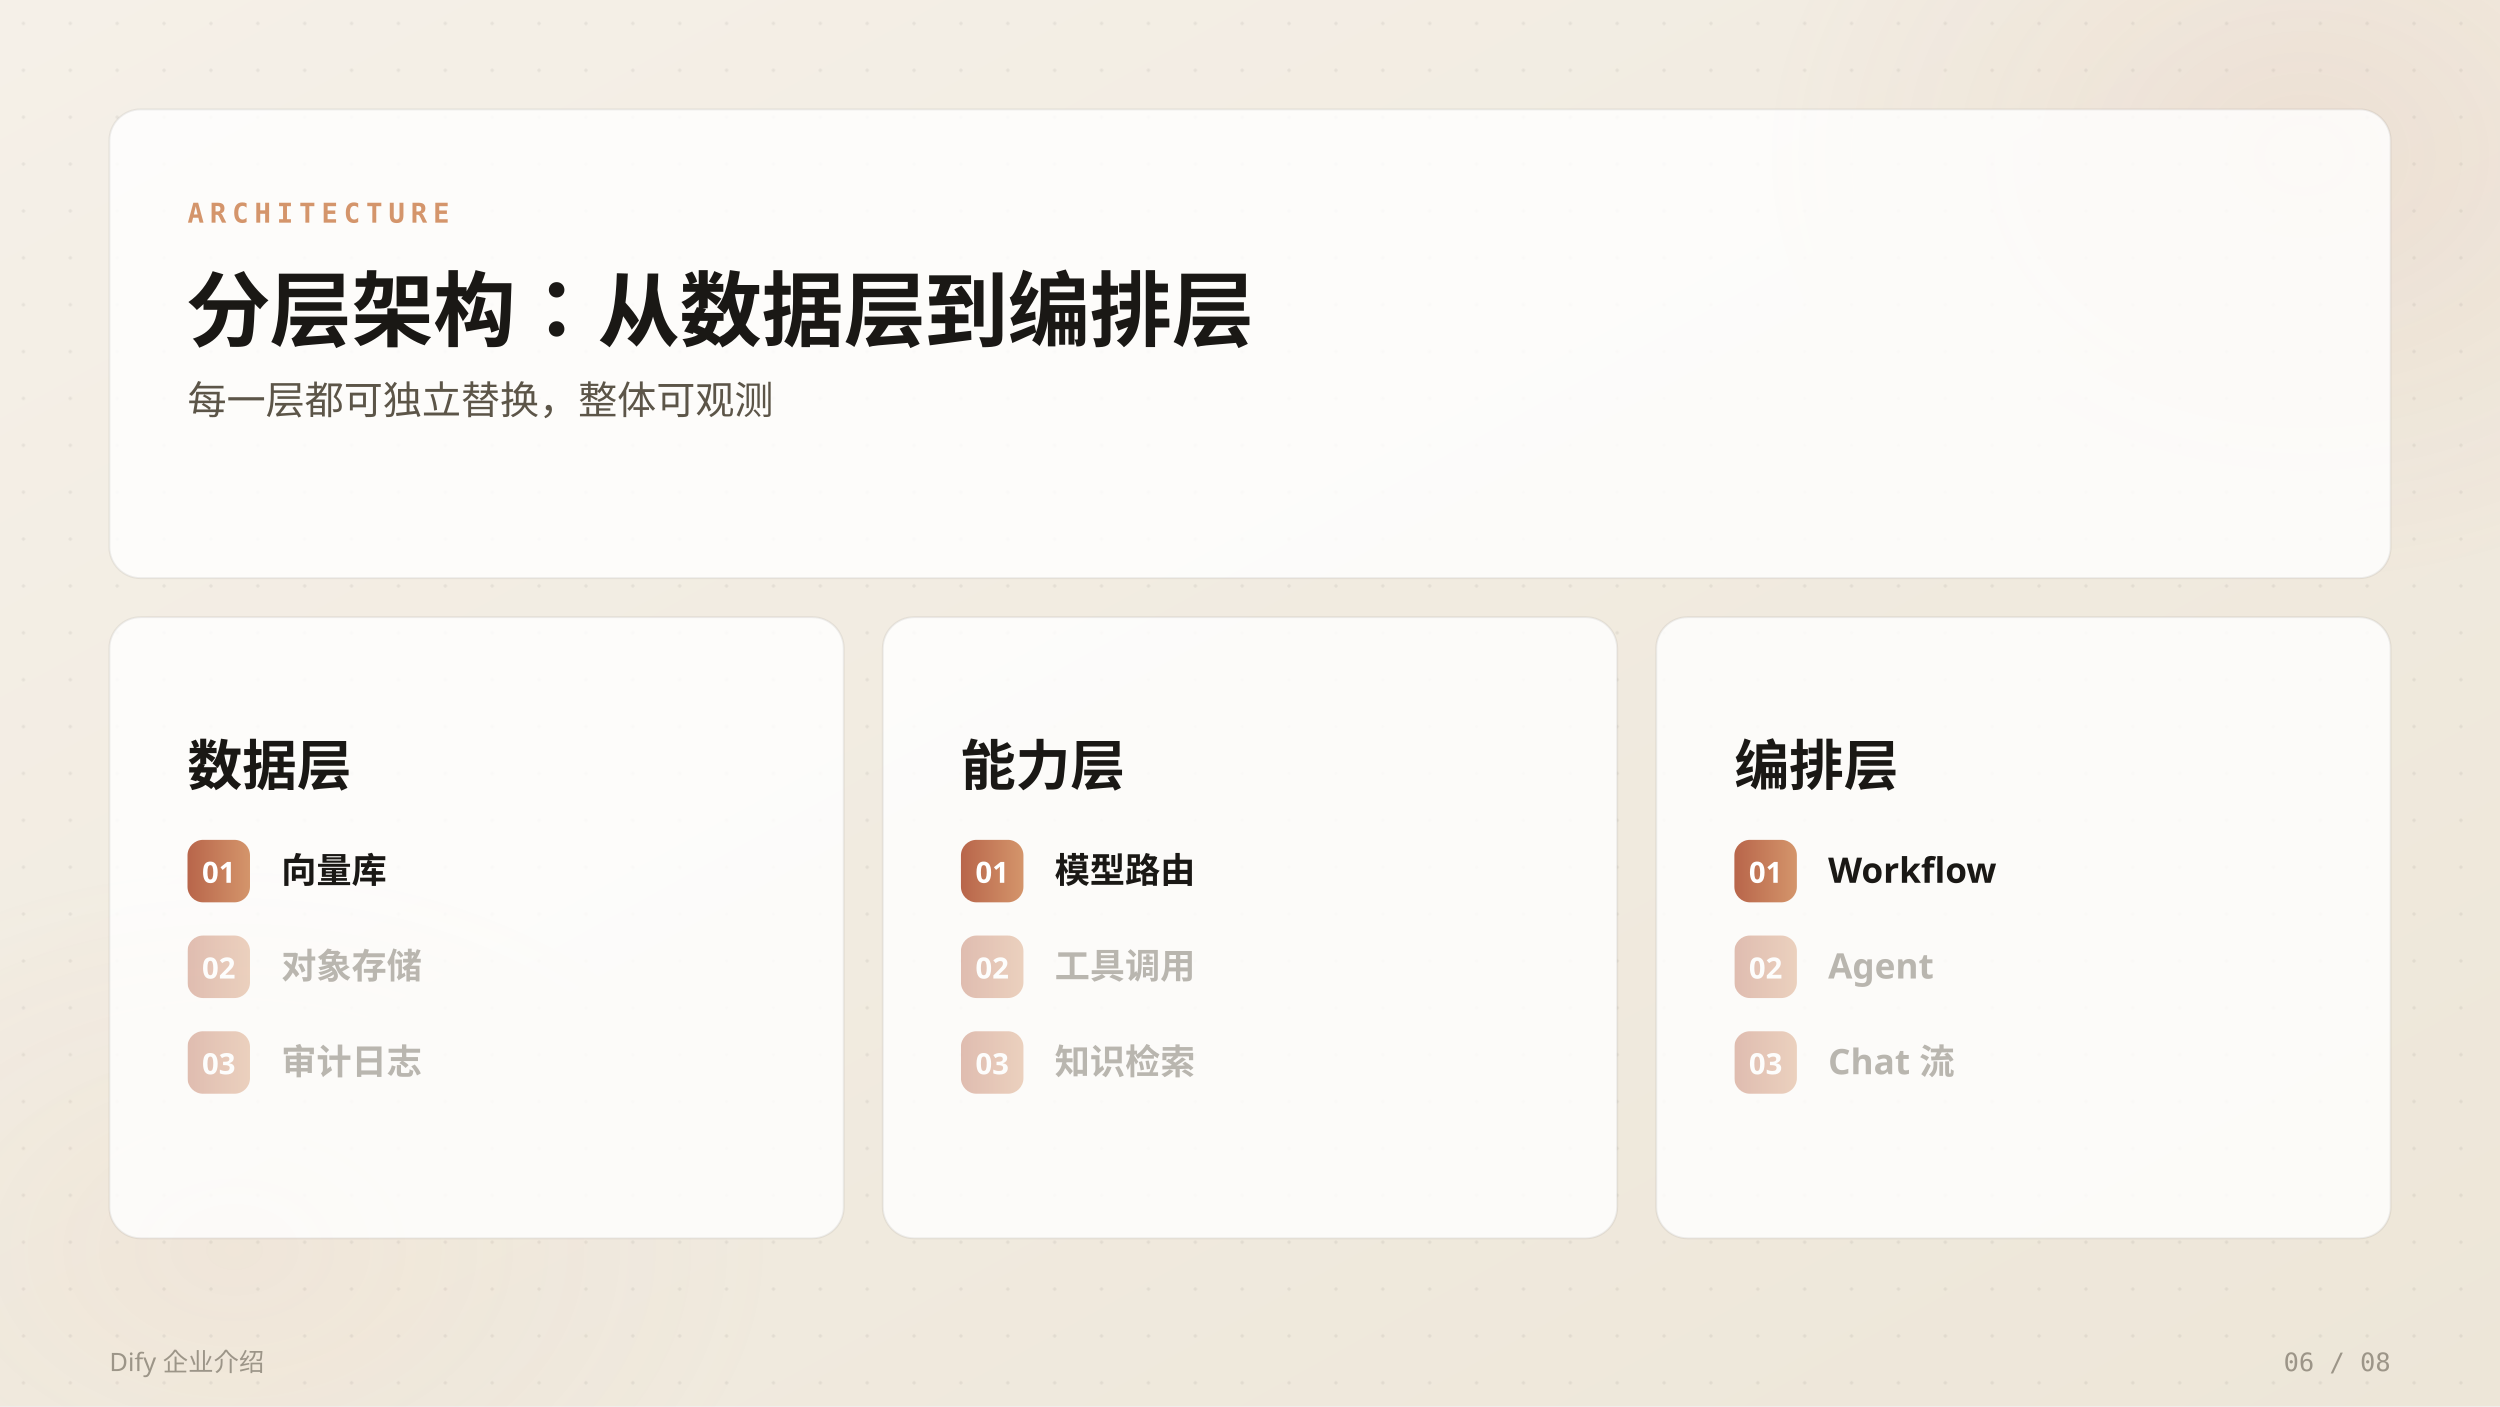
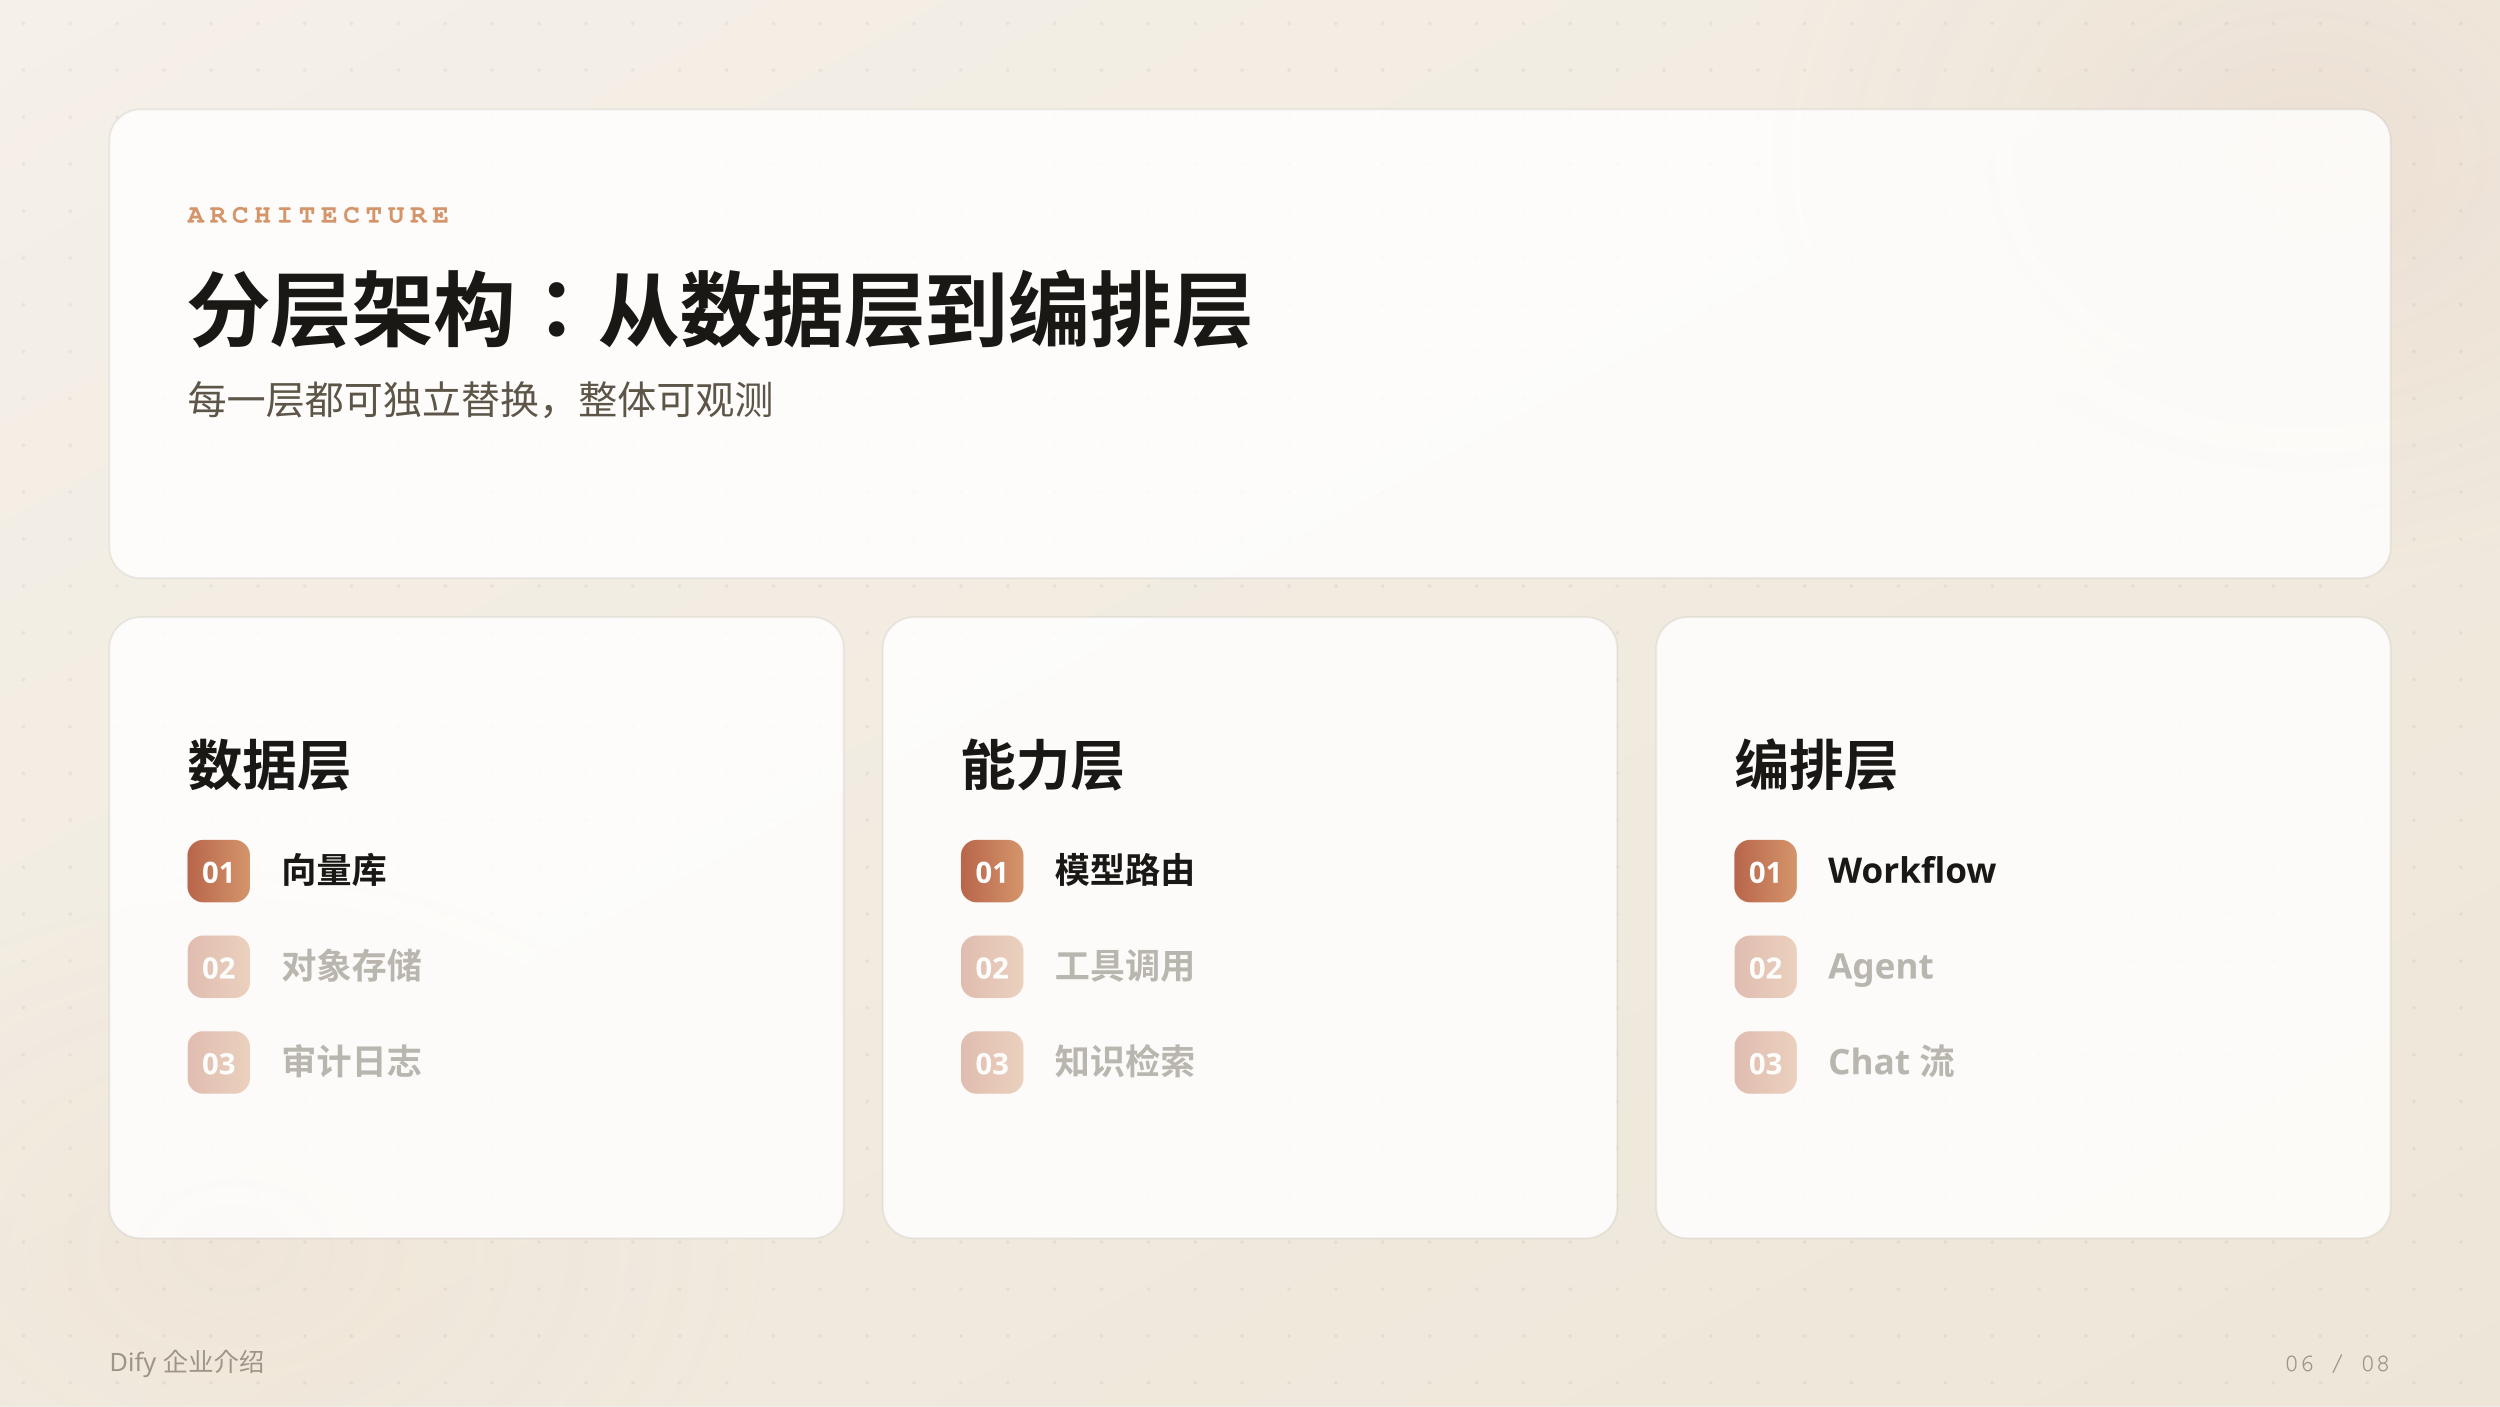
<svg xmlns="http://www.w3.org/2000/svg" viewBox="0 0 1280 720" width="1280" height="720">
  <defs>
    <linearGradient id="bg-grad" x1="0%" y1="0%" x2="100%" y2="100%">
      <stop offset="0%" stop-color="#F5F0E8" />
      <stop offset="100%" stop-color="#EDE6D8" />
    </linearGradient>
    <linearGradient id="accent-grad" x1="0%" y1="0%" x2="100%" y2="0%">
      <stop offset="0%" stop-color="#B8654A" />
      <stop offset="100%" stop-color="#D4956B" />
    </linearGradient>
    <linearGradient id="accent-grad-v" x1="0%" y1="0%" x2="0%" y2="100%">
      <stop offset="0%" stop-color="#B8654A" />
      <stop offset="100%" stop-color="#D4956B" />
    </linearGradient>
    <radialGradient id="spot-1" cx="50%" cy="50%" r="50%">
      <stop offset="0%" stop-color="#B8654A" stop-opacity="0.08" />
      <stop offset="100%" stop-color="#B8654A" stop-opacity="0" />
    </radialGradient>
    <radialGradient id="spot-2" cx="50%" cy="50%" r="50%">
      <stop offset="0%" stop-color="#D4956B" stop-opacity="0.06" />
      <stop offset="100%" stop-color="#D4956B" stop-opacity="0" />
    </radialGradient>
    <pattern id="bg-texture" width="24" height="24" patternUnits="userSpaceOnUse">
      <circle cx="12" cy="12" r="0.9" fill="#1a1815" fill-opacity="0.06" />
    </pattern>
  </defs>
  <style type="text/css">
-     text { font-family: 'Noto Sans SC', 'PingFang SC', 'Microsoft YaHei', sans-serif; }
-     .mono { font-family: 'IBM Plex Mono', 'SF Mono', 'JetBrains Mono', Menlo, monospace; }
-     .eyebrow { font-size: 14px; fill: #D4956B; letter-spacing: 3px; font-weight: 600; font-family: 'IBM Plex Mono', 'SF Mono', 'JetBrains Mono', Menlo, monospace; }
-     .h1 { font-size: 56px; fill: #1a1815; font-weight: 700; font-family: 'Noto Serif SC', 'Playfair Display', 'Times New Roman', serif; }
-     .h2 { font-size: 42px; fill: #1a1815; font-weight: 700; font-family: 'Noto Serif SC', 'Playfair Display', 'Times New Roman', serif; }
-     .h3 { font-size: 28px; fill: #1a1815; font-weight: 600; font-family: 'Noto Serif SC', 'Playfair Display', 'Times New Roman', serif; }
-     .h4 { font-size: 20px; fill: #1a1815; font-weight: 600; font-family: 'Noto Serif SC', 'Playfair Display', 'Times New Roman', serif; }
+     text { font-family: 'PingFang SC', 'Noto Sans SC', 'Microsoft YaHei', sans-serif; }
+     .mono { font-family: 'Menlo', 'SF Mono', 'IBM Plex Mono', 'Courier', monospace; }
+     .eyebrow { font-size: 14px; fill: #D4956B; letter-spacing: 3px; font-weight: 600; font-family: 'Menlo', 'SF Mono', 'IBM Plex Mono', 'Courier', monospace; }
+     .h1 { font-size: 56px; fill: #1a1815; font-weight: 700; font-family: 'Songti SC', 'Noto Serif SC', 'STKaiti', 'Times New Roman', serif; }
+     .h2 { font-size: 42px; fill: #1a1815; font-weight: 700; font-family: 'Songti SC', 'Noto Serif SC', 'STKaiti', 'Times New Roman', serif; }
+     .h3 { font-size: 28px; fill: #1a1815; font-weight: 600; font-family: 'Songti SC', 'Noto Serif SC', 'STKaiti', 'Times New Roman', serif; }
+     .h4 { font-size: 20px; fill: #1a1815; font-weight: 600; font-family: 'Songti SC', 'Noto Serif SC', 'STKaiti', 'Times New Roman', serif; }
    .body { font-size: 17px; fill: #5c5548; }
    .small { font-size: 13px; fill: #9c9588; }
-     .stat-huge { font-size: 100px; fill: #1a1815; font-weight: 800; font-family: 'Noto Serif SC', 'Playfair Display', 'Times New Roman', serif; }
+     .stat-huge { font-size: 100px; fill: #1a1815; font-weight: 800; font-family: 'Songti SC', 'Noto Serif SC', 'STKaiti', 'Times New Roman', serif; }
    .stat-unit { font-size: 26px; fill: #5c5548; font-weight: 500; }
  </style>
  <rect width="1280" height="720" fill="url(#bg-grad)" />
  <rect width="1280" height="720" fill="url(#bg-texture)" />
  <ellipse cx="1180" cy="80" rx="280" ry="220" fill="url(#spot-1)" />
  <ellipse cx="120" cy="640" rx="280" ry="200" fill="url(#spot-2)" />
  <g transform="translate(56, 56)">
    <rect x="0" y="0" width="1168" height="240" rx="16" fill="#FFFFFF" fill-opacity="0.82" stroke="#1a1815" stroke-opacity="0.07" stroke-width="1" />
    <svg x="40" y="40" width="1088" height="160" viewBox="0 0 1088 160">
      <text x="0" y="18" class="eyebrow">ARCHITECTURE</text>
      <text x="0" y="78" font-size="42" fill="#1a1815" font-weight="700">分层架构：从数据层到编排层</text>
      <text x="0" y="116" font-size="20" fill="#5c5548" font-weight="400">每一层都可独立替换，整体可观测</text>
    </svg>
  </g>
  <g transform="translate(56, 316)">
    <rect x="0" y="0" width="376" height="318" rx="16" fill="#FFFFFF" fill-opacity="0.82" stroke="#1a1815" stroke-opacity="0.07" stroke-width="1" />
    <svg x="40" y="40" width="296" height="238" viewBox="0 0 296 238">
      <text x="0" y="46" class="h3">数据层</text>
      <g transform="translate(0, 74)" opacity="1.0">
        <rect x="-12" y="0" width="4" height="32" rx="2" fill="url(#accent-grad)" />
        <rect x="0" y="0" width="32" height="32" rx="8" fill="url(#accent-grad)" />
        <text x="16" y="22" text-anchor="middle" font-size="15" font-weight="700" fill="#ffffff">01</text>
        <text x="48" y="22" font-size="18" fill="#1a1815" font-weight="700">向量库</text>
      </g>
      <g transform="translate(0, 123)" opacity="0.42">
        <rect x="0" y="0" width="32" height="32" rx="8" fill="url(#accent-grad)" />
        <text x="16" y="22" text-anchor="middle" font-size="15" font-weight="700" fill="#ffffff">02</text>
        <text x="48" y="22" font-size="18" fill="#5c5548" font-weight="600">对象存储</text>
      </g>
      <g transform="translate(0, 172)" opacity="0.42">
        <rect x="0" y="0" width="32" height="32" rx="8" fill="url(#accent-grad)" />
        <text x="16" y="22" text-anchor="middle" font-size="15" font-weight="700" fill="#ffffff">03</text>
        <text x="48" y="22" font-size="18" fill="#5c5548" font-weight="600">审计日志</text>
      </g>
    </svg>
  </g>
  <g transform="translate(452, 316)">
    <rect x="0" y="0" width="376" height="318" rx="16" fill="#FFFFFF" fill-opacity="0.82" stroke="#1a1815" stroke-opacity="0.07" stroke-width="1" />
    <svg x="40" y="40" width="296" height="238" viewBox="0 0 296 238">
      <text x="0" y="46" class="h3">能力层</text>
      <g transform="translate(0, 74)" opacity="1.0">
        <rect x="-12" y="0" width="4" height="32" rx="2" fill="url(#accent-grad)" />
        <rect x="0" y="0" width="32" height="32" rx="8" fill="url(#accent-grad)" />
        <text x="16" y="22" text-anchor="middle" font-size="15" font-weight="700" fill="#ffffff">01</text>
        <text x="48" y="22" font-size="18" fill="#1a1815" font-weight="700">模型路由</text>
      </g>
      <g transform="translate(0, 123)" opacity="0.42">
        <rect x="0" y="0" width="32" height="32" rx="8" fill="url(#accent-grad)" />
        <text x="16" y="22" text-anchor="middle" font-size="15" font-weight="700" fill="#ffffff">02</text>
        <text x="48" y="22" font-size="18" fill="#5c5548" font-weight="600">工具调用</text>
      </g>
      <g transform="translate(0, 172)" opacity="0.42">
        <rect x="0" y="0" width="32" height="32" rx="8" fill="url(#accent-grad)" />
        <text x="16" y="22" text-anchor="middle" font-size="15" font-weight="700" fill="#ffffff">03</text>
        <text x="48" y="22" font-size="18" fill="#5c5548" font-weight="600">知识检索</text>
      </g>
    </svg>
  </g>
  <g transform="translate(848, 316)">
    <rect x="0" y="0" width="376" height="318" rx="16" fill="#FFFFFF" fill-opacity="0.82" stroke="#1a1815" stroke-opacity="0.07" stroke-width="1" />
    <svg x="40" y="40" width="296" height="238" viewBox="0 0 296 238">
      <text x="0" y="46" class="h3">编排层</text>
      <g transform="translate(0, 74)" opacity="1.0">
        <rect x="-12" y="0" width="4" height="32" rx="2" fill="url(#accent-grad)" />
        <rect x="0" y="0" width="32" height="32" rx="8" fill="url(#accent-grad)" />
        <text x="16" y="22" text-anchor="middle" font-size="15" font-weight="700" fill="#ffffff">01</text>
        <text x="48" y="22" font-size="18" fill="#1a1815" font-weight="700">Workflow</text>
      </g>
      <g transform="translate(0, 123)" opacity="0.42">
        <rect x="0" y="0" width="32" height="32" rx="8" fill="url(#accent-grad)" />
        <text x="16" y="22" text-anchor="middle" font-size="15" font-weight="700" fill="#ffffff">02</text>
        <text x="48" y="22" font-size="18" fill="#5c5548" font-weight="600">Agent</text>
      </g>
      <g transform="translate(0, 172)" opacity="0.42">
        <rect x="0" y="0" width="32" height="32" rx="8" fill="url(#accent-grad)" />
        <text x="16" y="22" text-anchor="middle" font-size="15" font-weight="700" fill="#ffffff">03</text>
        <text x="48" y="22" font-size="18" fill="#5c5548" font-weight="600">Chat 流</text>
      </g>
    </svg>
  </g>
  <text x="56" y="702" class="small">Dify 企业介绍</text>
  <text x="1224" y="702" class="small mono" text-anchor="end">06 / 08</text>
</svg>
